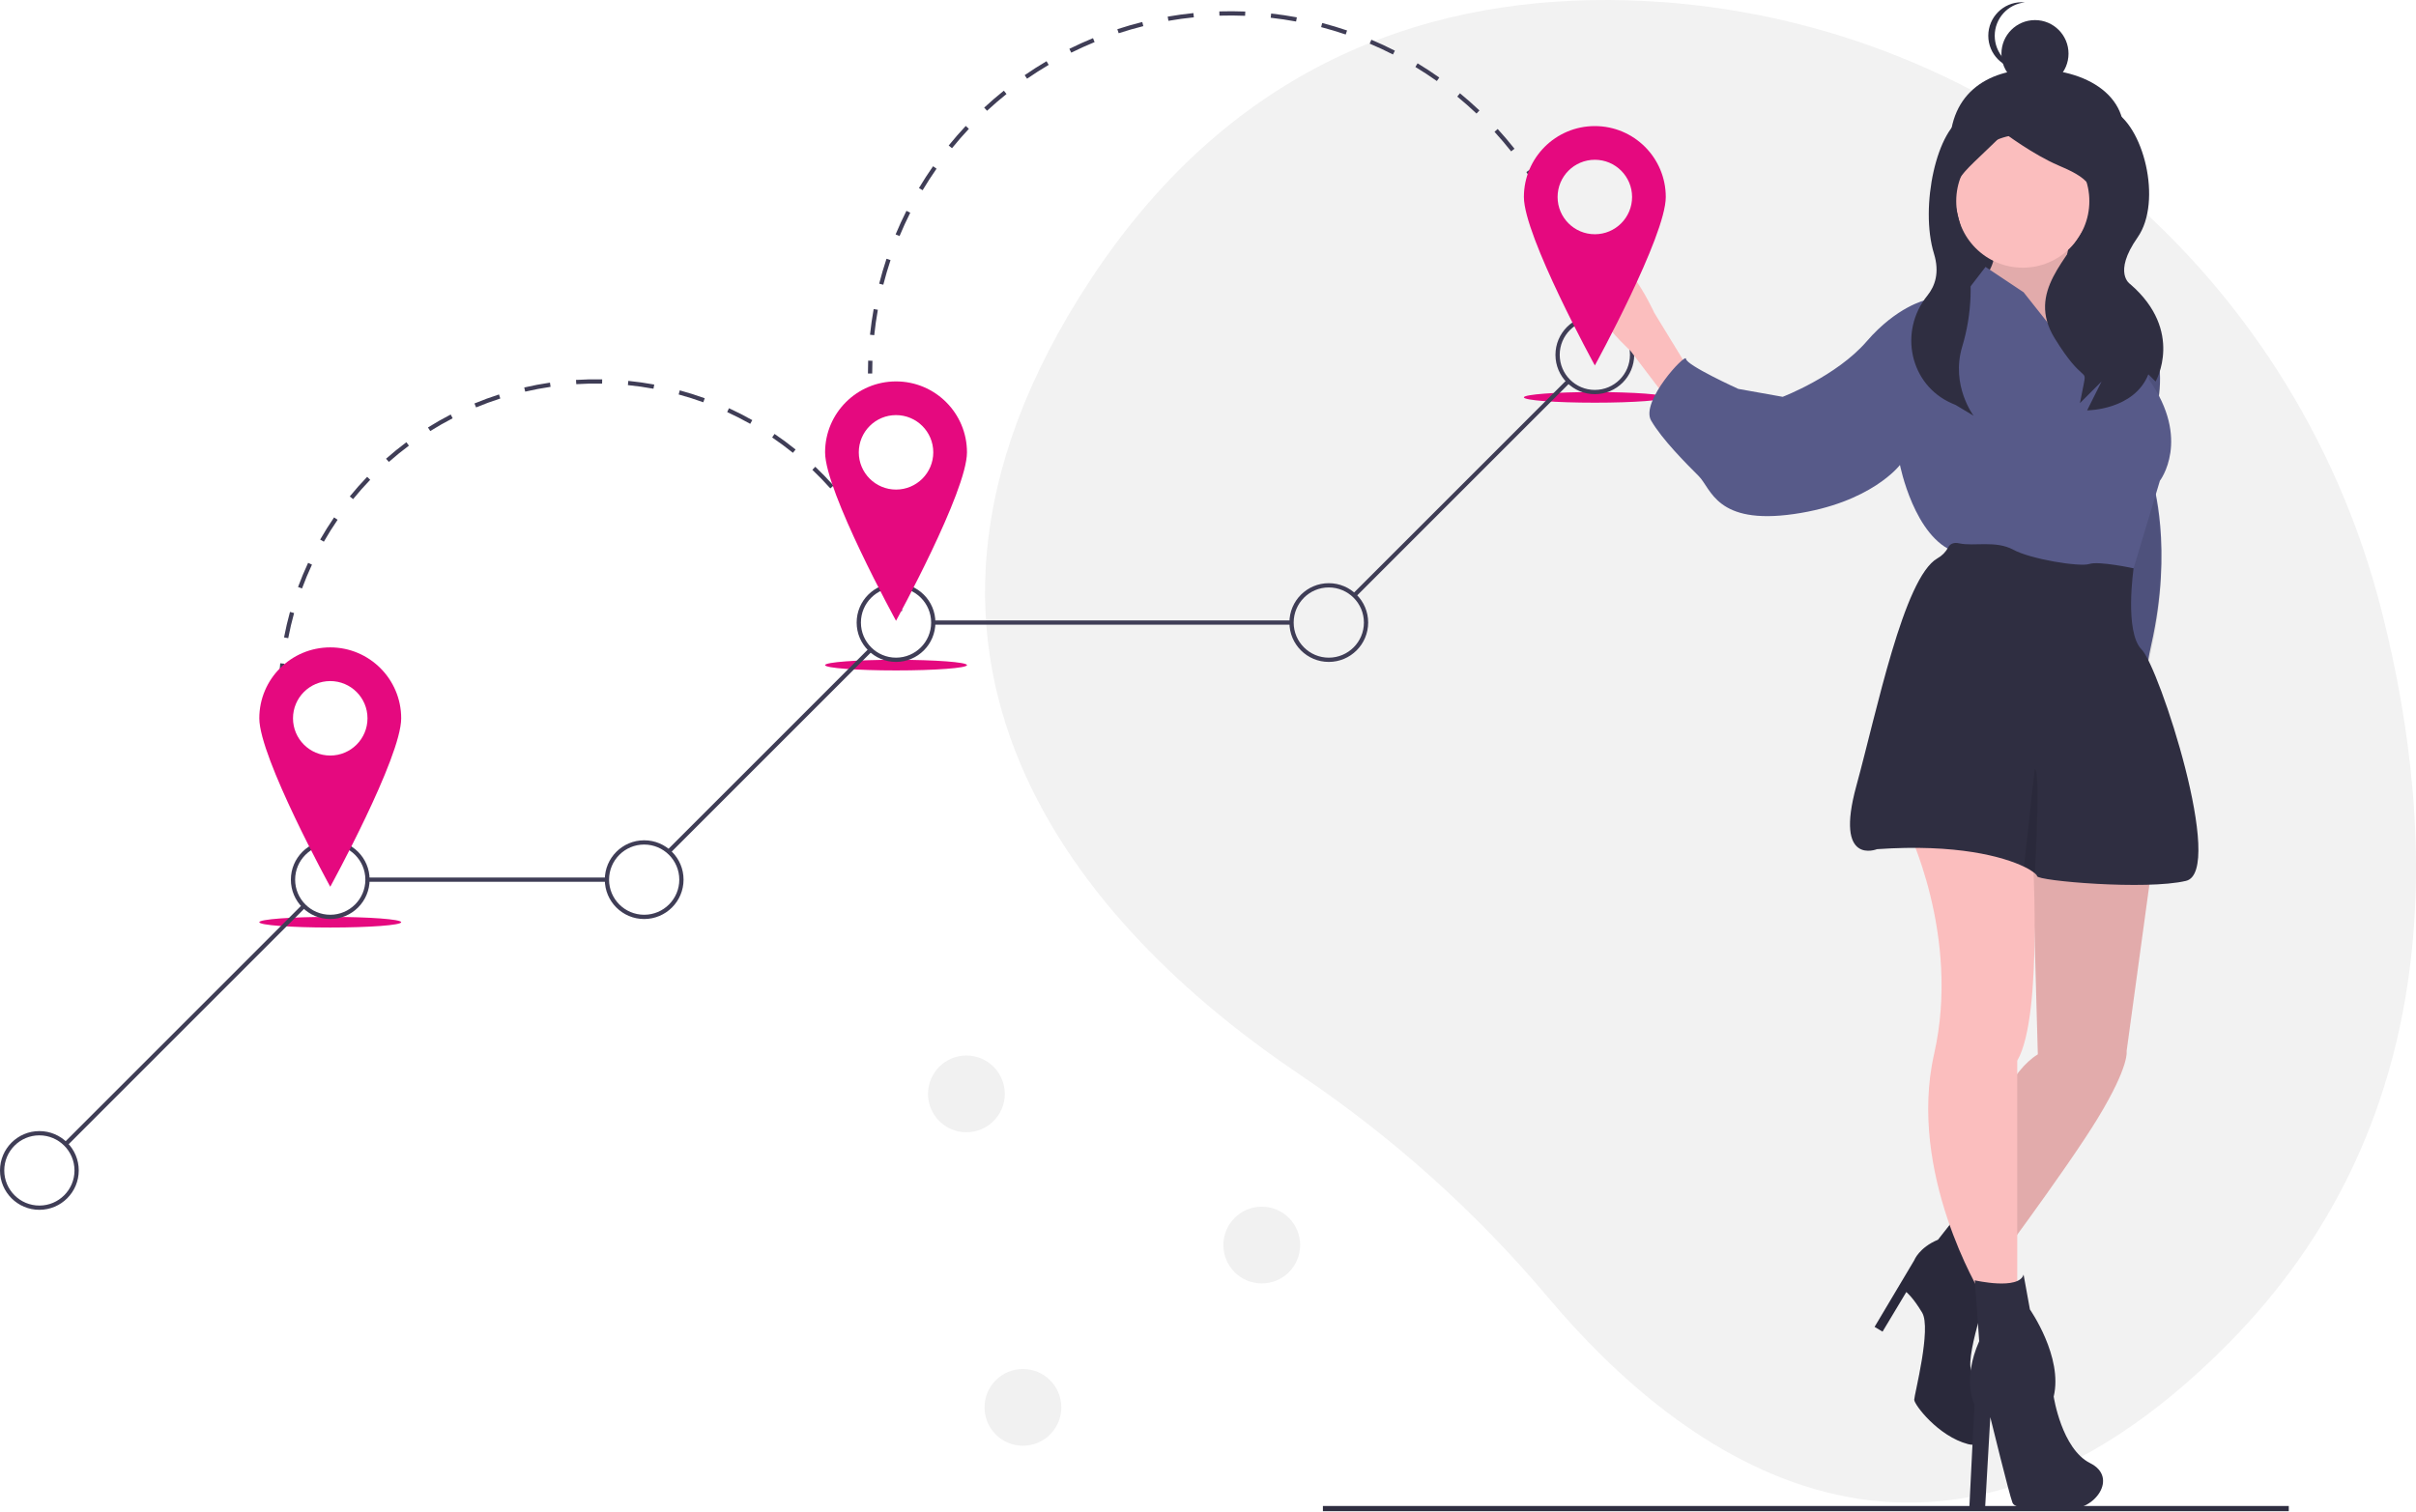
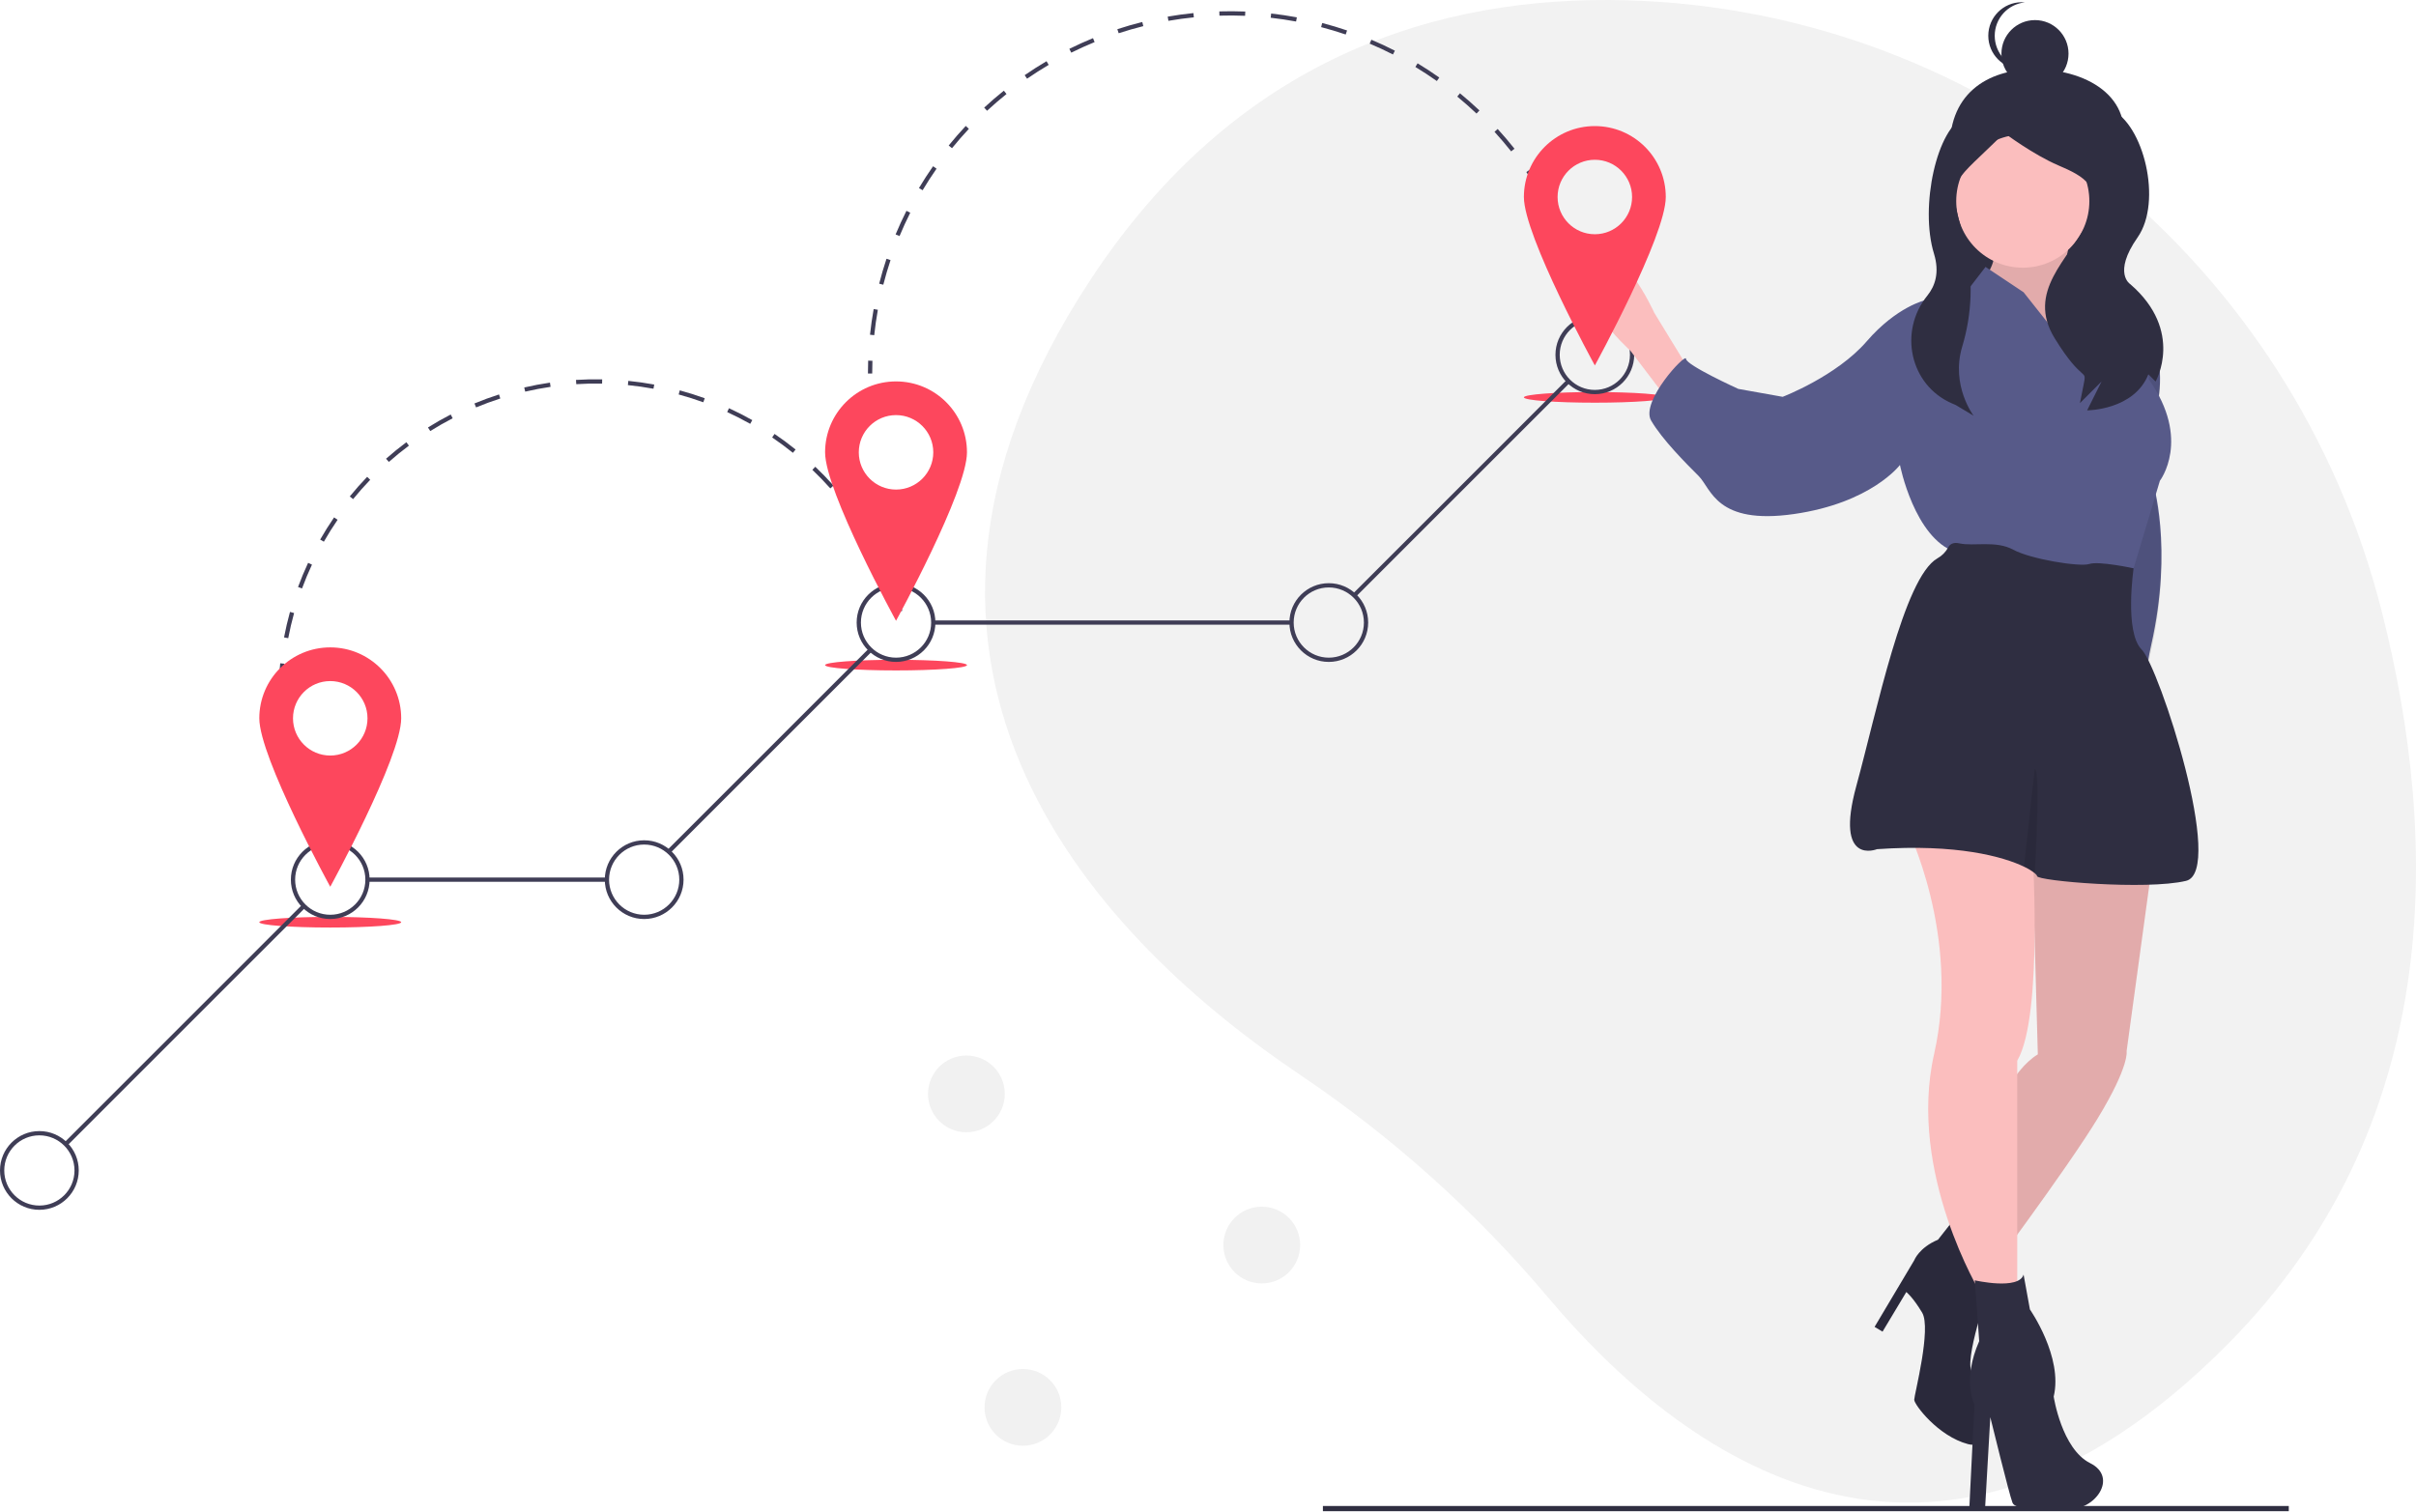
<svg xmlns="http://www.w3.org/2000/svg" id="fd01fc53-8d1b-486a-a481-e11f41af06c1" data-name="Layer 1" width="1134.447" height="709.784" viewBox="0 0 1134.447 709.784">
  <path d="M1151.038,381.836c-41.627-163.686-185.461-281.845-354.29-286.584C707.493,92.747,613.571,122.349,545.189,225.937c-122.24,185.175,7.512,313.137,97.971,373.941A566.027,566.027,0,0,1,760.156,705.034c61.102,72.508,178.649,162.609,318.643,21.434C1180.266,624.144,1178.766,490.867,1151.038,381.836Z" transform="translate(-32.77655 -95.10809)" fill="#f2f2f2" />
  <path d="M189.016,505.934c-1.122-1.661-2.224-3.366-3.277-5.068l1.701-1.053c1.039,1.681,2.127,3.363,3.233,5.002Z" transform="translate(-32.77655 -95.10809)" fill="#3f3d56" />
  <path d="M179.709,490.147c-1.855-3.641-3.579-7.401-5.124-11.178l1.851-.758c1.525,3.726,3.226,7.437,5.056,11.028ZM170.405,467.404c-1.227-3.894-2.306-7.888-3.207-11.871l1.951-.441c.888,3.93,1.952,7.87,3.163,11.71Zm-5.418-23.966c-.567-4.036-.973-8.152-1.208-12.234l1.997-.115c.231,4.028.633,8.089,1.192,12.071Zm.583-24.48-1.999-.047c.096-4.088.362-8.215.789-12.266l1.989.21C165.927,410.853,165.665,414.924,165.57,418.958Zm2.547-24.1-1.965-.373c.762-4.011,1.701-8.039,2.791-11.972l1.928.534C169.795,386.928,168.868,390.901,168.117,394.858Zm6.478-23.353-1.876-.692c1.414-3.831,3.007-7.651,4.735-11.354l1.812.846C177.561,363.958,175.989,367.726,174.594,371.505Zm273.904-6.182c-1.563-3.708-3.303-7.398-5.171-10.971l1.772-.927c1.894,3.621,3.657,7.362,5.242,11.12ZM184.848,349.529l-1.736-.992c2.025-3.543,4.225-7.047,6.538-10.417L191.298,339.252C189.016,342.576,186.846,346.034,184.848,349.529Zm252.42-5.684c-2.154-3.402-4.477-6.757-6.904-9.973l1.597-1.205c2.46,3.259,4.814,6.66,6.997,10.108ZM198.571,329.541l-1.551-1.264c2.58-3.166,5.322-6.262,8.152-9.205l1.441,1.386C203.822,323.361,201.116,326.417,198.571,329.541Zm224.095-5.042c-2.683-3.007-5.522-5.938-8.441-8.714l1.378-1.449c2.958,2.813,5.836,5.784,8.555,8.831ZM215.372,312.064l-1.323-1.499c3.06-2.701,6.271-5.309,9.542-7.751l1.196,1.603C221.559,306.826,218.391,309.399,215.372,312.064Zm189.728-4.273c-3.137-2.528-6.418-4.958-9.75-7.219l1.123-1.655c3.378,2.293,6.703,4.754,9.882,7.317ZM234.795,297.568l-1.061-1.695c3.463-2.166,7.056-4.212,10.679-6.083l.917,1.777C241.756,293.413,238.211,295.432,234.795,297.568Zm150.244-3.391c-3.514-1.983-7.148-3.841-10.803-5.522l.836-1.817c3.705,1.705,7.389,3.588,10.95,5.597ZM256.323,286.458l-.768-1.847c3.769-1.565,7.648-2.992,11.531-4.239l.611,1.904C263.868,283.507,260.041,284.914,256.323,286.458Zm106.688-2.413c-3.785-1.374-7.677-2.606-11.566-3.663l.524-1.93c3.942,1.07,7.887,2.319,11.725,3.712Zm-83.624-4.995-.451-1.948c3.972-.921,8.036-1.687,12.08-2.278l.289,1.979C287.317,277.387,283.307,278.143,279.388,279.051Zm60.227-1.358c-3.953-.729-7.994-1.302-12.009-1.703l.199-1.99c4.07.407,8.166.988,12.172,1.727Zm-36.248-2.146-.126-1.996c4.068-.257,8.215-.348,12.291-.274l-.036,2C311.472,275.202,307.382,275.293,303.368,275.546Z" transform="translate(-32.77655 -95.10809)" fill="#3f3d56" />
  <path d="M454.522,382.532c-.536-1.903-1.118-3.822-1.73-5.702l1.901-.62c.621,1.906,1.211,3.851,1.754,5.78Z" transform="translate(-32.77655 -95.10809)" fill="#3f3d56" />
  <path d="M442.327,270.531h-2c0-2.001.035-4.032.105-6.035l1.999.069C442.362,266.546,442.327,268.553,442.327,270.531Z" transform="translate(-32.77655 -95.10809)" fill="#3f3d56" />
  <path d="M443.279,252.539l-1.989-.212c.429-4.028,1.008-8.088,1.723-12.069l1.969.354C444.275,244.545,443.702,248.559,443.279,252.539Zm4.258-23.701-1.938-.494c1.001-3.925,2.158-7.861,3.438-11.698l1.897.633C449.669,221.071,448.526,224.959,447.536,228.838ZM766.499,207.737c-1.495-3.711-3.145-7.415-4.902-11.005l1.797-.879c1.778,3.634,3.447,7.381,4.961,11.137Zm-311.337-1.753-1.847-.769c1.555-3.737,3.268-7.468,5.091-11.089l1.786.899C458.391,198.605,456.698,202.291,455.162,205.984ZM755.915,186.106c-2.011-3.456-4.173-6.885-6.428-10.192l1.652-1.127c2.282,3.346,4.47,6.816,6.504,10.313Zm-289.918-1.647L464.28,183.434c2.073-3.473,4.302-6.919,6.624-10.243l1.64,1.146C470.248,177.621,468.046,181.027,465.997,184.459Zm276.35-18.252c-2.487-3.139-5.116-6.226-7.814-9.174l1.475-1.351c2.73,2.983,5.392,6.106,7.908,9.282ZM479.796,164.709l-1.554-1.26c2.551-3.146,5.247-6.239,8.013-9.192l1.46,1.367C484.982,158.543,482.317,161.6,479.796,164.709Zm246.288-16.27c-2.907-2.753-5.948-5.435-9.04-7.971l1.268-1.546c3.129,2.566,6.206,5.28,9.147,8.065Zm-229.823-1.312-1.359-1.468c2.97-2.75,6.077-5.428,9.235-7.959l1.251,1.561C502.266,141.763,499.195,144.41,496.261,147.127Zm211.198-13.966c-3.268-2.312-6.659-4.533-10.082-6.604l1.035-1.711c3.463,2.095,6.896,4.343,10.201,6.682Zm-192.409-1.096-1.137-1.646c3.33-2.299,6.785-4.506,10.271-6.562l1.016,1.723C521.756,127.612,518.341,129.794,515.05,132.065Zm171.797-11.372c-3.565-1.821-7.24-3.534-10.924-5.092l.779-1.842c3.728,1.576,7.446,3.31,11.055,5.153Zm-151.06-.853-.89-1.791c3.623-1.799,7.357-3.489,11.1-5.022l.759,1.851C543.059,116.394,539.368,118.063,535.788,119.841Zm128.873-8.531c-3.783-1.288-7.667-2.455-11.543-3.468l.506-1.935c3.923,1.025,7.854,2.206,11.682,3.509Zm-106.609-.592-.623-1.9c3.844-1.26,7.785-2.396,11.715-3.377l.484,1.94C565.745,108.351,561.85,109.473,558.052,110.718Zm83.306-5.501c-3.933-.73-7.942-1.326-11.918-1.772l.223-1.987c4.023.452,8.081,1.055,12.061,1.793Zm-59.942-.329-.343-1.971c3.984-.694,8.047-1.252,12.078-1.66l.201,1.99C589.369,103.65,585.353,104.202,581.416,104.888Zm36.009-2.36c-4.005-.163-8.076-.184-12.051-.065l-.061-1.999c4.022-.12,8.141-.099,12.193.066Z" transform="translate(-32.77655 -95.10809)" fill="#3f3d56" />
  <path d="M772.35,224.899c-.535-1.903-1.113-3.825-1.717-5.712l1.904-.609c.611,1.909,1.196,3.854,1.738,5.779Z" transform="translate(-32.77655 -95.10809)" fill="#3f3d56" />
-   <ellipse cx="155.07" cy="433.15" rx="33.312" ry="2.498" fill="#e5097f" />
-   <ellipse cx="420.737" cy="312.393" rx="33.312" ry="2.498" fill="#e5097f" />
-   <ellipse cx="748.864" cy="186.638" rx="33.312" ry="2.498" fill="#e5097f" />
+   <ellipse cx="155.07" cy="433.15" rx="33.312" ry="2.498" fill="#FD475D" />
+   <ellipse cx="420.737" cy="312.393" rx="33.312" ry="2.498" fill="#FD475D" />
+   <ellipse cx="748.864" cy="186.638" rx="33.312" ry="2.498" fill="#FD475D" />
  <rect x="648.233" y="323.336" width="141.662" height="2" transform="translate(-51.508 508.3426) rotate(-45)" fill="#3f3d56" />
  <rect x="438.226" y="291.405" width="168.228" height="2" fill="#3f3d56" />
  <rect x="327.427" y="446.901" width="133.065" height="2" transform="translate(-234.1019 314.6503) rotate(-45)" fill="#3f3d56" />
  <rect x="172.559" y="412.163" width="112.43" height="2" fill="#3f3d56" />
  <rect x="40.619" y="575.499" width="157.999" height="2" transform="translate(-405.387 158.3279) rotate(-45)" fill="#3f3d56" />
  <path d="M187.847,526.76A18.489,18.489,0,1,1,206.336,508.271,18.51,18.51,0,0,1,187.847,526.76Zm0-34.979A16.489,16.489,0,1,0,204.336,508.271,16.508,16.508,0,0,0,187.847,491.782Z" transform="translate(-32.77655 -95.10809)" fill="#3f3d56" />
  <path d="M335.254,526.76A18.489,18.489,0,1,1,353.743,508.271,18.51,18.51,0,0,1,335.254,526.76Zm0-34.979A16.489,16.489,0,1,0,351.743,508.271,16.508,16.508,0,0,0,335.254,491.782Z" transform="translate(-32.77655 -95.10809)" fill="#3f3d56" />
  <path d="M453.513,406.002a18.489,18.489,0,1,1,18.489-18.489A18.51,18.51,0,0,1,453.513,406.002Zm0-34.978a16.489,16.489,0,1,0,16.489,16.489A16.508,16.508,0,0,0,453.513,371.024Z" transform="translate(-32.77655 -95.10809)" fill="#3f3d56" />
  <path d="M656.719,406.002a18.489,18.489,0,1,1,18.489-18.489A18.51,18.51,0,0,1,656.719,406.002Zm0-34.978a16.489,16.489,0,1,0,16.489,16.489A16.507,16.507,0,0,0,656.719,371.024Z" transform="translate(-32.77655 -95.10809)" fill="#3f3d56" />
  <path d="M781.641,280.248a18.489,18.489,0,1,1,18.489-18.489A18.51,18.51,0,0,1,781.641,280.248Zm0-34.978a16.489,16.489,0,1,0,16.489,16.489A16.508,16.508,0,0,0,781.641,245.27Z" transform="translate(-32.77655 -95.10809)" fill="#3f3d56" />
  <path d="M51.266,663.341a18.489,18.489,0,1,1,18.489-18.489A18.51,18.51,0,0,1,51.266,663.341Zm0-34.979a16.489,16.489,0,1,0,16.489,16.489A16.508,16.508,0,0,0,51.266,628.363Z" transform="translate(-32.77655 -95.10809)" fill="#3f3d56" />
-   <path d="M187.847,399.173a33.312,33.312,0,0,0-33.312,33.312c0,18.398,33.312,79.117,33.312,79.117s33.312-60.719,33.312-79.117A33.312,33.312,0,0,0,187.847,399.173Zm0,50.801a17.489,17.489,0,1,1,17.489-17.489A17.489,17.489,0,0,1,187.847,449.974Z" transform="translate(-32.77655 -95.10809)" fill="#e5097f" />
-   <path d="M453.513,274.251A33.312,33.312,0,0,0,420.201,307.564c0,18.398,33.312,79.117,33.312,79.117s33.312-60.719,33.312-79.117A33.312,33.312,0,0,0,453.513,274.251Zm0,50.801a17.489,17.489,0,1,1,17.489-17.489A17.489,17.489,0,0,1,453.513,325.053Z" transform="translate(-32.77655 -95.10809)" fill="#e5097f" />
+   <path d="M187.847,399.173a33.312,33.312,0,0,0-33.312,33.312c0,18.398,33.312,79.117,33.312,79.117s33.312-60.719,33.312-79.117A33.312,33.312,0,0,0,187.847,399.173Zm0,50.801a17.489,17.489,0,1,1,17.489-17.489A17.489,17.489,0,0,1,187.847,449.974Z" transform="translate(-32.77655 -95.10809)" fill="#FD475D" />
+   <path d="M453.513,274.251A33.312,33.312,0,0,0,420.201,307.564c0,18.398,33.312,79.117,33.312,79.117s33.312-60.719,33.312-79.117A33.312,33.312,0,0,0,453.513,274.251Zm0,50.801a17.489,17.489,0,1,1,17.489-17.489A17.489,17.489,0,0,1,453.513,325.053Z" transform="translate(-32.77655 -95.10809)" fill="#FD475D" />
  <rect x="621.177" y="707.341" width="453.535" height="2.443" fill="#2f2e41" />
  <path d="M1028.209,167.54c-7.051,20.876-17.862,39.897-39.897,39.897s-38.655-17.897-39.897-39.897c-1.586-28.111,17.354-40.013,39.897-39.897C1014.943,127.781,1036.577,142.766,1028.209,167.54Z" transform="translate(-32.77655 -95.10809)" fill="#2f2e41" />
  <rect x="915.64" y="69.282" width="78.743" height="99.741" fill="#2f2e41" />
  <path d="M1029.472,238.698h6.698s16.372,20.837,8.93,49.116-1.488,33.488-1.488,33.488,9.688,30.624-.73,76.763,9.661,58.678,9.661,58.678l-18.604-37.209-10.418-98.232Z" transform="translate(-32.77655 -95.10809)" fill="#575a89" />
  <path d="M1029.472,241.146h6.698s16.372,20.837,8.93,49.116-1.488,33.488-1.488,33.488,9.688,30.624-.73,76.763,9.661,58.678,9.661,58.678l-18.604-37.209-10.418-98.232Z" transform="translate(-32.77655 -95.10809)" opacity="0.1" />
  <path d="M1006.03,202.605s-5.953,23.814-2.977,23.814,13.395,12.651,13.395,12.651l6.698,24.558-5.209,17.86-17.86-3.721-22.325-24.558-6.698-6.698-5.953-21.581s7.442-8.93,2.233-16.372S1006.03,202.605,1006.03,202.605Z" transform="translate(-32.77655 -95.10809)" fill="#fbbebe" />
  <path d="M1006.03,202.605s-5.953,23.814-2.977,23.814,13.395,12.651,13.395,12.651l6.698,24.558-5.209,17.86-17.86-3.721-22.325-24.558-6.698-6.698-5.953-21.581s7.442-8.93,2.233-16.372S1006.03,202.605,1006.03,202.605Z" transform="translate(-32.77655 -95.10809)" opacity="0.1" />
  <path d="M825.939,268.837,809.567,242.047s-17.673-39.102-30.324-24.963,19.161,42.823,19.161,42.823l16.372,21.581Z" transform="translate(-32.77655 -95.10809)" fill="#fbbebe" />
  <path d="M1043.239,501.765,1031.332,588.834s1.488,6.698-13.395,31.256-55.069,78.139-55.069,78.139l-11.907-22.325s14.139-70.697,38.697-85.581l-2.977-107.162Z" transform="translate(-32.77655 -95.10809)" fill="#fbbebe" />
  <path d="M1043.239,501.765,1031.332,588.834s1.488,6.698-13.395,31.256-55.069,78.139-55.069,78.139l-11.907-22.325s14.139-70.697,38.697-85.581l-2.977-107.162Z" transform="translate(-32.77655 -95.10809)" opacity="0.1" />
  <path d="M950.961,666.973l16.372,31.256s-13.395,37.953-8.186,41.674,11.907,37.209-2.233,33.488-25.302-18.604-25.302-20.837,8.186-33.488,3.721-40.93-7.442-9.674-7.442-9.674l-11.163,18.604-3.721-2.233,18.604-31.256s2.233-5.953,11.163-9.674Z" transform="translate(-32.77655 -95.10809)" fill="#2f2e41" />
  <path d="M950.961,666.973l16.372,31.256s-13.395,37.953-8.186,41.674,11.907,37.209-2.233,33.488-25.302-18.604-25.302-20.837,8.186-33.488,3.721-40.93-7.442-9.674-7.442-9.674l-11.163,18.604-3.721-2.233,18.604-31.256s2.233-5.953,11.163-9.674Z" transform="translate(-32.77655 -95.10809)" opacity="0.1" />
  <path d="M986.855,489.412s5.78,82.306-6.871,103.887V700.461l-17.116,2.233s-34.565-56.734-21.914-112.547-13.062-106.985-13.062-106.985Z" transform="translate(-32.77655 -95.10809)" fill="#fbbebe" />
  <circle cx="949.812" cy="94.474" r="31.256" fill="#fbbebe" />
  <path d="M1014.216,271.814l-31.256-39.441-17.86-11.907L957.658,230.14l-20.837,5.953s-13.395,2.977-27.535,19.349-39.441,26.046-39.441,26.046l-20.837-3.721s-24.558-11.163-24.558-14.139-21.581,20.093-16.372,29.023,16.372,20.093,22.325,26.046,8.186,23.07,44.651,17.86,49.86-23.07,49.86-23.07,6.698,34.232,26.046,40.93,82.604,11.163,82.604,11.163l13.395-44.651s14.884-19.349-5.209-47.627c0,0-.386-15.816-2.546-26.34-.84-4.093-1.949-7.386-3.408-8.637-5.209-4.465-32.744-11.907-32.744-11.907s4.465,14.884,6.698,15.628S1017.193,268.093,1014.216,271.814Z" transform="translate(-32.77655 -95.10809)" fill="#575a89" />
  <path d="M914.124,493.951c37.477-2.605,59.296,3.535,69.03,8.216a24.676,24.676,0,0,1,5.075,3.081c.714.603,1.057,1.072,1.057,1.354,0,2.233,51.348,6.698,69.953,2.233s-12.651-100.464-20.837-108.65-3.773-38.147-3.773-38.147-16.32-3.527-20.785-2.039-27.535-2.233-35.721-6.698-18.604-1.488-25.302-2.977c-2.992-.662-4.502.454-5.254,1.898a12.868,12.868,0,0,1-5.09,5.142c-15.799,9.101-28.48,72.029-38.028,106.819C894.031,502.137,914.124,493.951,914.124,493.951Z" transform="translate(-32.77655 -95.10809)" fill="#2f2e41" />
  <path d="M982.961,693.763l2.977,16.372S1001.565,732.461,997.1,751.065c0,0,3.721,24.558,17.116,31.256s2.233,22.325-10.418,21.581-24.558.744-26.046-2.977-10.418-40.186-10.418-40.186l-2.443,42.671-7.442.744,2.443-49.369s-5.953-11.163,2.233-29.767l-2.066-28.558S980.728,701.205,982.961,693.763Z" transform="translate(-32.77655 -95.10809)" fill="#2f2e41" />
  <path d="M983.154,502.167a24.676,24.676,0,0,1,5.075,3.081c.394-7.032,2.671-49.562-.06-48.878Z" transform="translate(-32.77655 -95.10809)" opacity="0.1" />
  <path d="M969.649,146.542s-.346-1.927-13.884,3.15S934.113,192.231,940.882,214.23c2.728,8.865.509,15.257-3.113,19.73-13.591,16.783-8.241,41.99,11.556,50.621q.838.365,1.711.722l8.461,5.077s-10.786-14.192-5.388-32.346a93.079,93.079,0,0,0,1.68-47.65c-.619-2.659-1.323-5.399-2.122-8.196C946.897,178.496,950.189,181.232,973.88,157.541c0,0,13.538,10.153,25.383,15.23s21.999,10.153,13.538,27.075-28.768,32.152-15.23,54.151,15.23,13.538,13.538,21.999h0l-1.692,8.461,10.153-10.153-6.769,13.538s21.999,0,28.768-16.922l3.384,3.384s13.538-23.691-11.845-45.69c0,0-8.461-5.077,3.384-21.999s2.748-53.305-12.482-60.073S969.649,146.542,969.649,146.542Z" transform="translate(-32.77655 -95.10809)" fill="#2f2e41" />
  <circle cx="955.536" cy="25.186" r="15.749" fill="#2f2e41" />
  <path d="M969.414,111.895a15.749,15.749,0,0,1,14.174-15.669c-.518-.051-1.043-.08-1.575-.08a15.749,15.749,0,0,0,0,31.497c.532,0,1.057-.028,1.575-.08A15.749,15.749,0,0,1,969.414,111.895Z" transform="translate(-32.77655 -95.10809)" fill="#2f2e41" />
-   <path d="M781.641,154.326a33.312,33.312,0,0,0-33.312,33.312c0,18.398,33.312,79.117,33.312,79.117s33.312-60.719,33.312-79.117A33.312,33.312,0,0,0,781.641,154.326Zm0,50.801a17.489,17.489,0,1,1,17.489-17.489A17.489,17.489,0,0,1,781.641,205.128Z" transform="translate(-32.77655 -95.10809)" fill="#e5097f" />
+   <path d="M781.641,154.326a33.312,33.312,0,0,0-33.312,33.312c0,18.398,33.312,79.117,33.312,79.117s33.312-60.719,33.312-79.117A33.312,33.312,0,0,0,781.641,154.326Zm0,50.801a17.489,17.489,0,1,1,17.489-17.489A17.489,17.489,0,0,1,781.641,205.128Z" transform="translate(-32.77655 -95.10809)" fill="#FD475D" />
  <circle cx="480.32" cy="661.023" r="18.025" fill="#f1f1f1" />
  <circle cx="592.467" cy="584.778" r="18.025" fill="#f1f1f1" />
  <circle cx="453.779" cy="513.784" r="18.025" fill="#f1f1f1" />
</svg>
